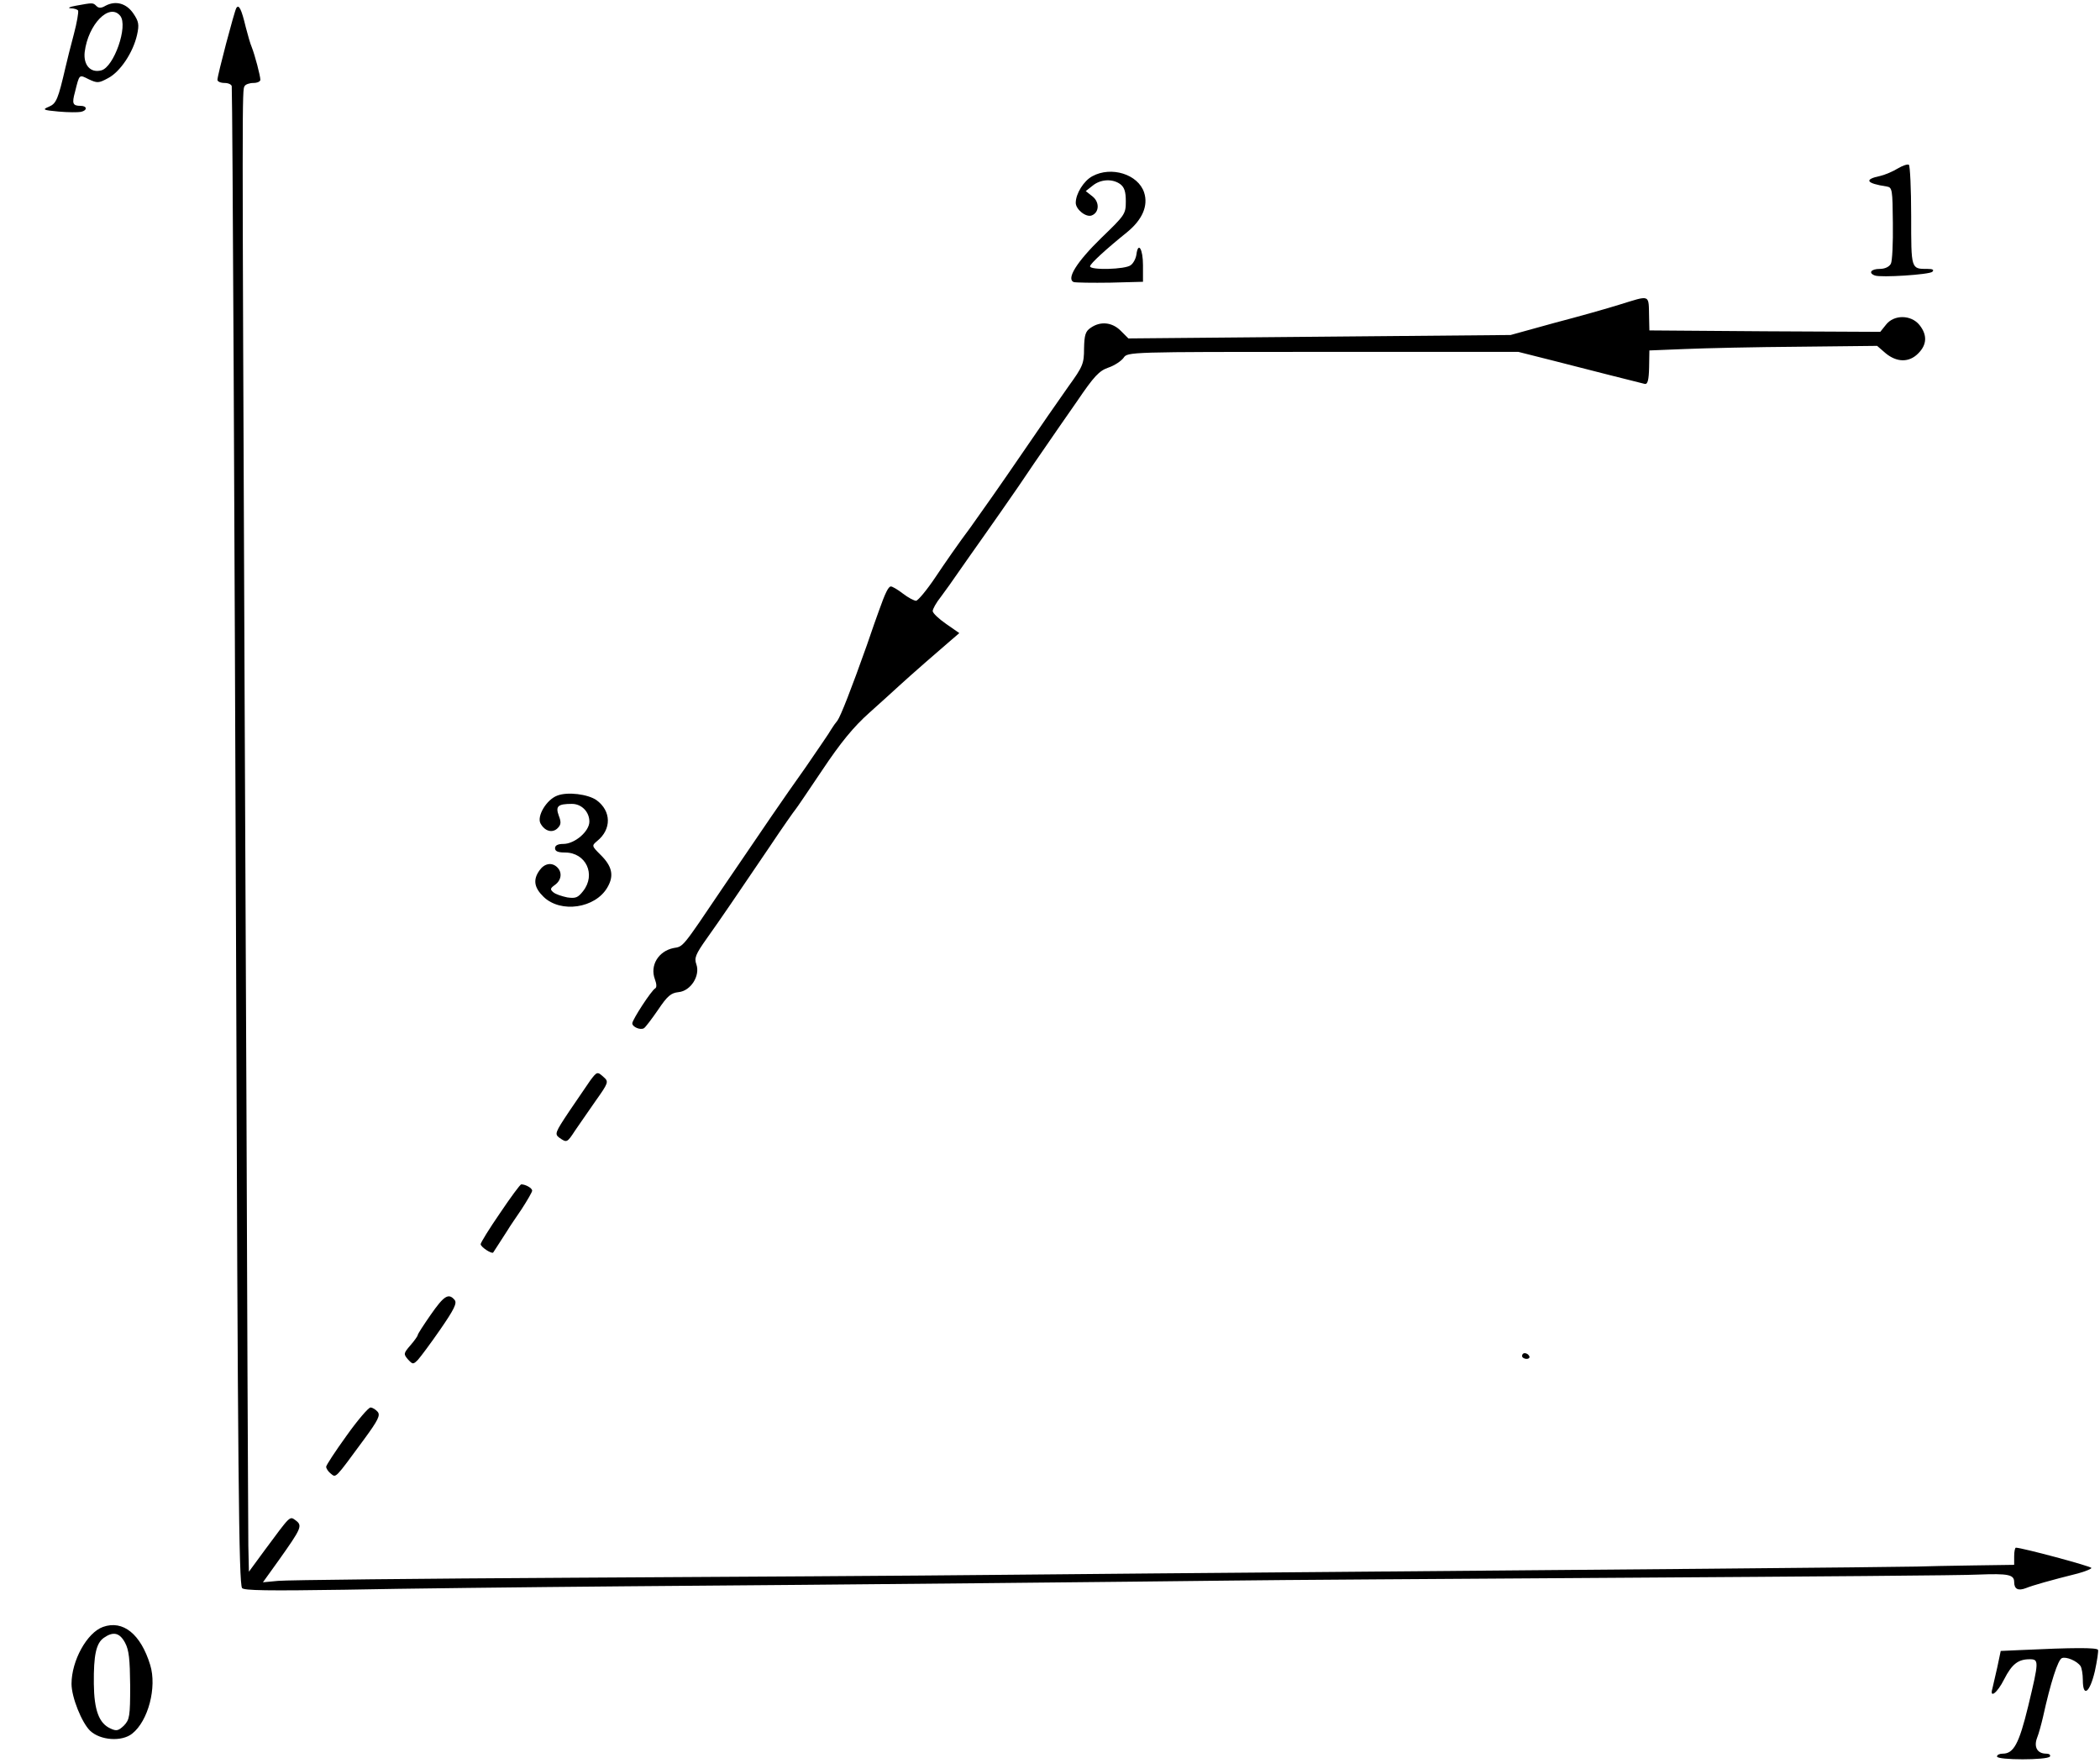
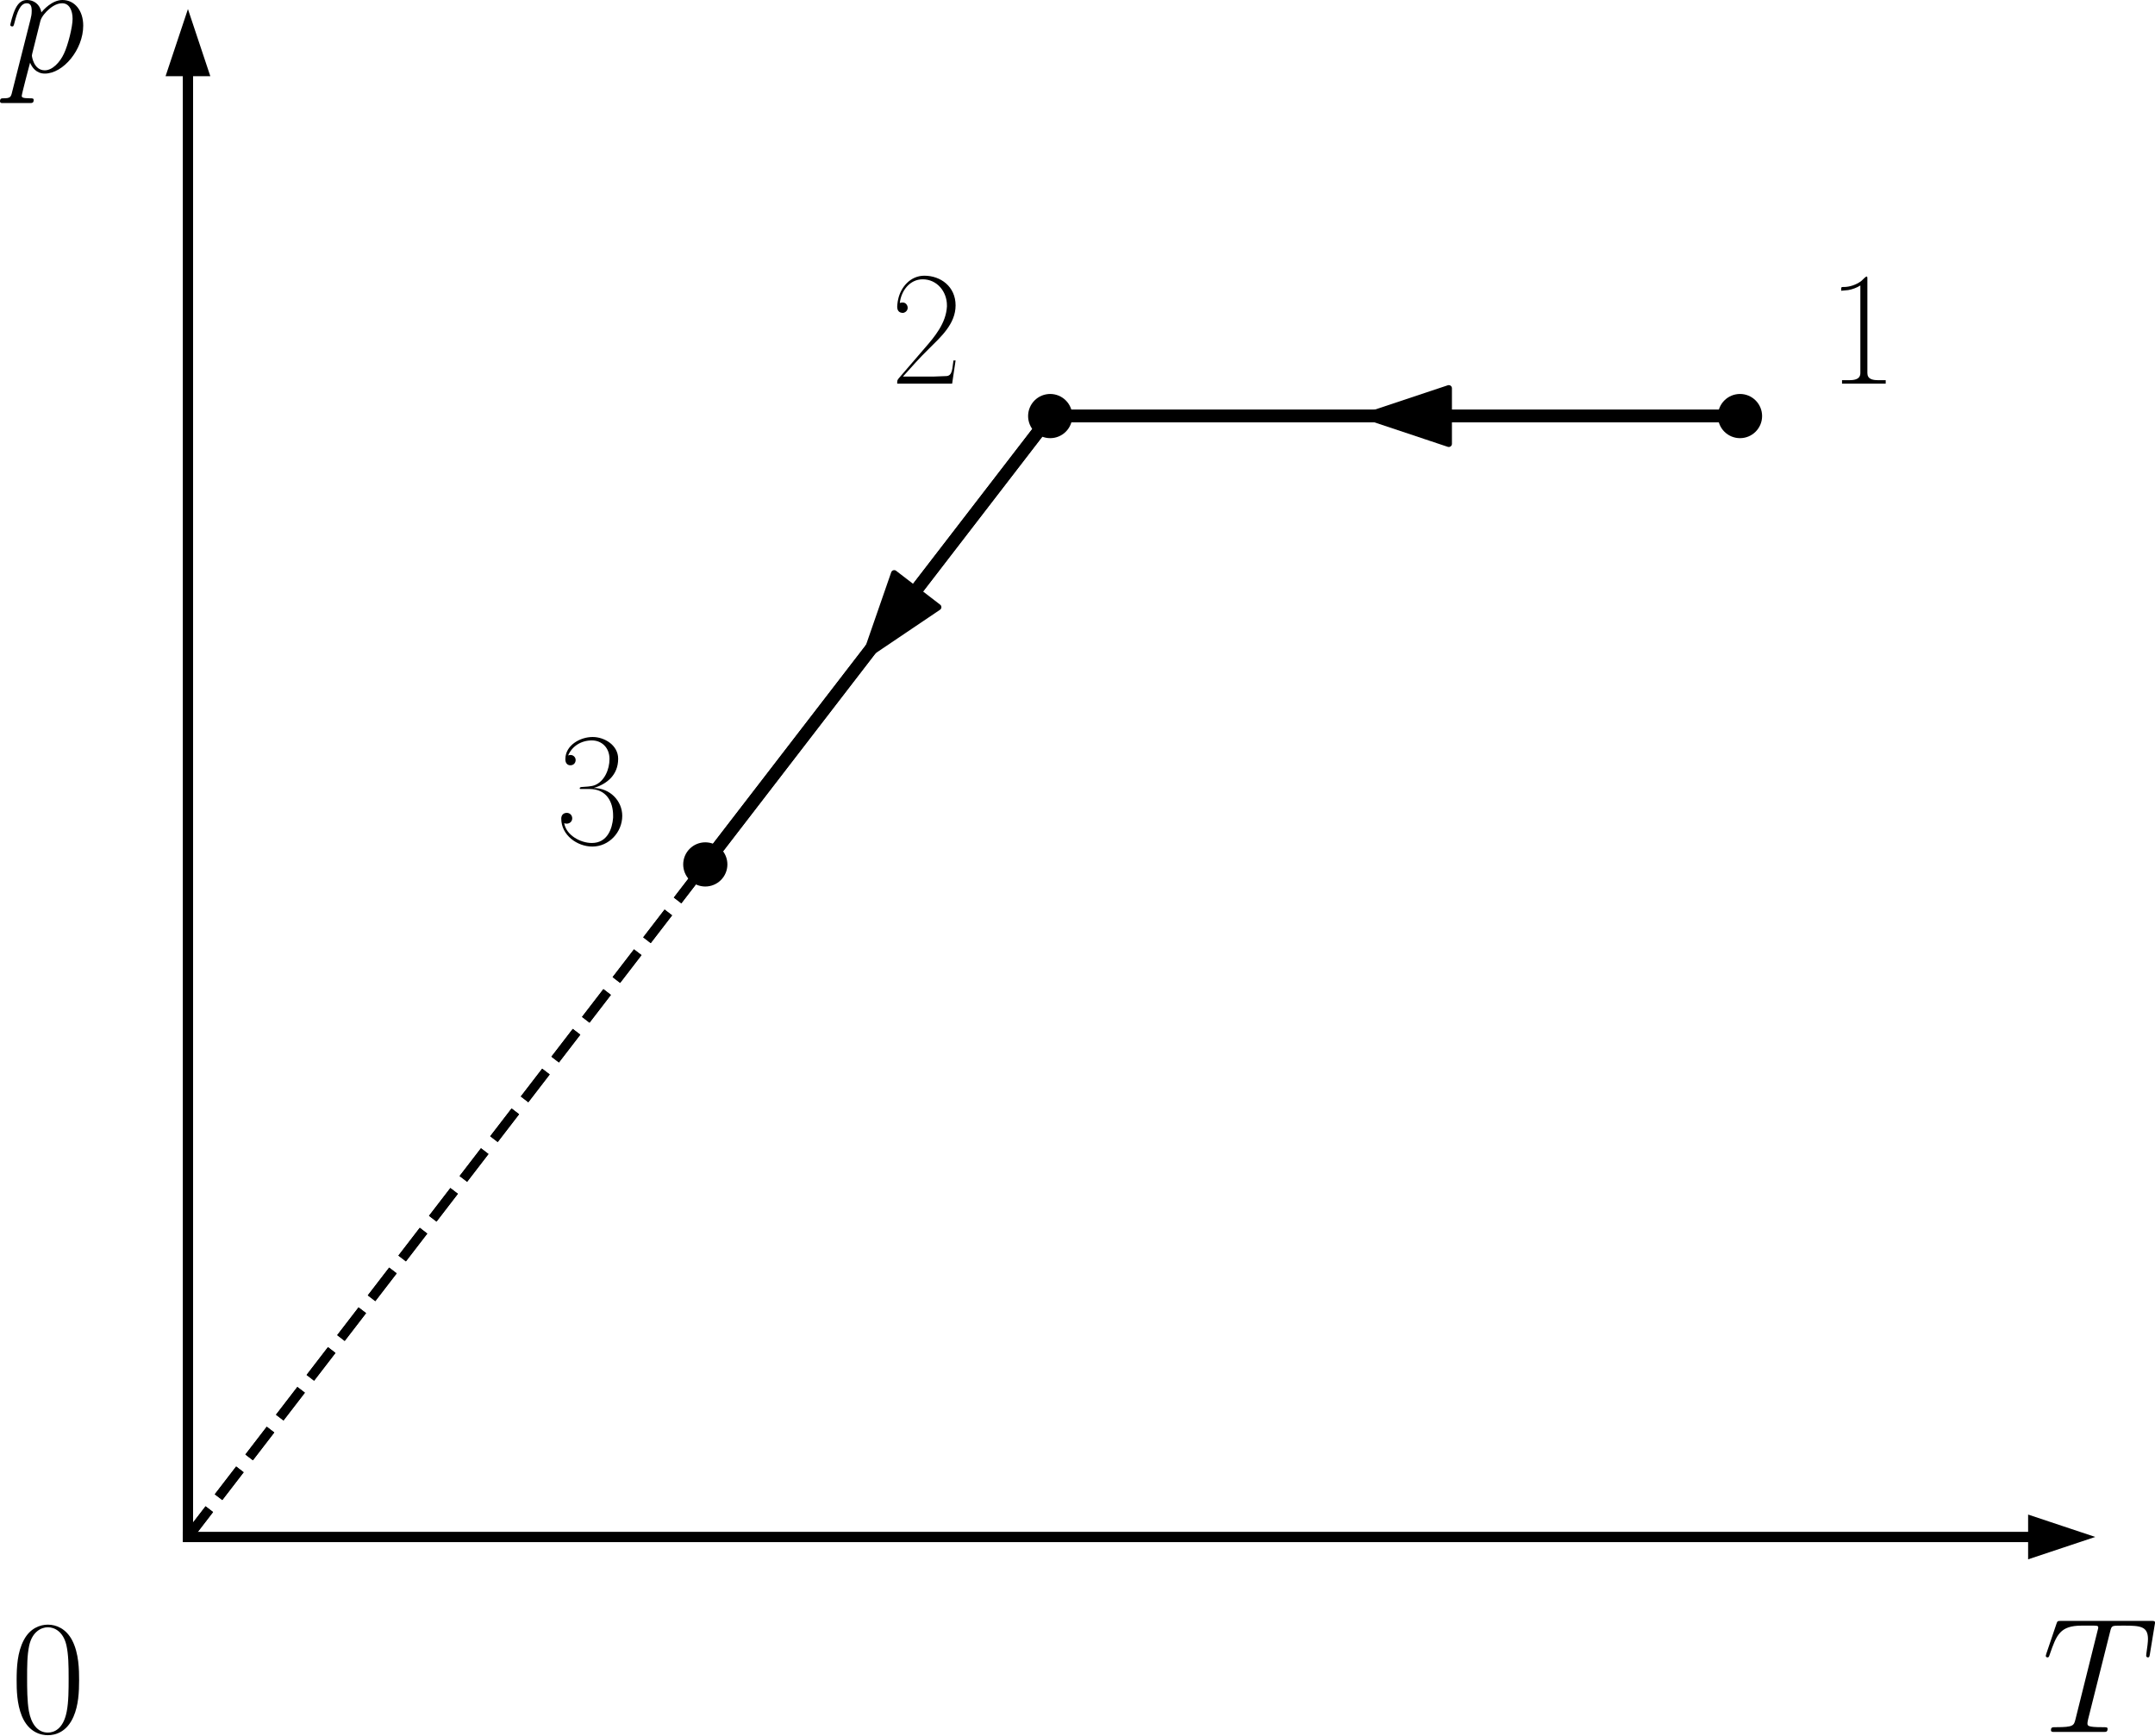
- <svg xmlns="http://www.w3.org/2000/svg" version="1.0" width="734pt" height="616pt" viewBox="0 0 734 616" preserveAspectRatio="xMidYMid meet">
-   <g transform="translate(0,616) scale(0.1,-0.1)" fill="#000000" stroke="none">
-     <path d="M265 6140 c-22 -4 -30 -8 -18 -9 12 0 24 -4 26 -8 2 -5 -4 -42 -15 -83 -11 -41 -24 -93 -29 -115 -26 -112 -32 -127 -58 -138 -24 -10 -21 -12 34 -17 33 -3 68 -3 78 -1 23 5 22 21 -1 21 -28 0 -31 8 -20 48 16 64 14 62 48 45 30 -14 35 -14 68 4 42 22 87 89 101 151 8 36 6 47 -13 75 -24 35 -61 46 -97 27 -15 -9 -24 -9 -32 -1 -12 12 -12 12 -72 1z m155 -35 c29 -35 -22 -180 -66 -191 -38 -10 -63 19 -58 64 12 97 86 173 124 127z" />
-     <path d="M826 6132 c-7 -12 -66 -235 -66 -251 0 -6 11 -11 25 -11 14 0 25 -6 25 -12 3 -67 10 -1593 15 -2988 6 -1876 10 -2243 21 -2261 5 -9 95 -10 358 -6 193 4 635 9 981 12 800 6 1785 16 2115 20 140 2 766 6 1390 10 624 4 1176 8 1225 11 104 4 125 0 125 -26 0 -25 14 -32 42 -21 22 9 85 27 181 51 26 7 47 16 47 19 0 6 -243 71 -264 71 -3 0 -6 -13 -6 -30 l0 -30 -142 -2 c-79 -1 -168 -3 -198 -4 -68 -2 -1202 -12 -2065 -19 -352 -3 -867 -7 -1145 -10 -278 -3 -946 -7 -1485 -10 -539 -3 -1004 -8 -1033 -11 l-53 -5 56 78 c78 110 83 120 59 138 -22 16 -17 20 -109 -104 l-55 -75 -2 90 c0 49 -2 325 -3 614 -1 289 -5 1348 -10 2355 -9 2123 -9 2121 0 2134 3 6 17 11 31 11 13 0 24 5 24 11 0 14 -19 86 -30 114 -5 11 -14 43 -21 70 -15 63 -24 81 -33 67z" />
-     <path d="M6633 5571 c-16 -10 -44 -22 -61 -26 -58 -12 -50 -26 23 -37 19 -3 20 -12 21 -128 1 -69 -2 -133 -7 -142 -6 -11 -21 -18 -39 -18 -30 0 -41 -14 -17 -23 21 -8 191 3 201 13 7 7 1 10 -16 10 -59 0 -58 -3 -58 185 0 96 -4 176 -8 179 -5 3 -22 -3 -39 -13z" />
-     <path d="M3818 5544 c-30 -16 -58 -61 -58 -93 0 -23 36 -52 56 -44 26 10 28 46 3 66 l-24 19 24 19 c28 23 70 25 97 5 14 -11 19 -26 19 -60 0 -44 -3 -48 -86 -128 -85 -83 -123 -143 -96 -154 7 -2 65 -3 128 -2 l114 3 0 58 c0 57 -17 84 -23 37 -2 -14 -11 -31 -20 -37 -18 -15 -142 -18 -142 -4 0 9 57 61 129 119 54 44 75 93 60 139 -21 64 -115 93 -181 57z" />
-     <path d="M5660 5095 c-41 -13 -144 -42 -228 -64 l-152 -42 -668 -6 -668 -6 -27 27 c-30 30 -71 34 -105 10 -18 -12 -22 -25 -23 -72 0 -53 -4 -63 -54 -132 -29 -41 -104 -149 -166 -240 -62 -91 -142 -205 -178 -255 -37 -49 -91 -127 -121 -172 -30 -45 -61 -82 -68 -83 -7 0 -28 11 -46 25 -18 14 -37 25 -42 25 -9 0 -20 -23 -42 -85 -6 -16 -25 -70 -42 -120 -55 -155 -92 -249 -103 -264 -6 -7 -16 -21 -22 -31 -5 -10 -46 -69 -89 -132 -88 -124 -129 -185 -291 -423 -143 -212 -136 -203 -171 -209 -53 -11 -83 -61 -65 -109 6 -16 7 -29 1 -32 -14 -8 -80 -110 -80 -122 0 -13 29 -25 41 -17 5 3 27 32 49 64 33 49 45 59 72 62 42 4 76 57 62 97 -8 22 -3 35 36 90 52 73 100 144 220 321 46 69 87 127 90 130 3 3 45 65 94 138 64 96 110 152 164 200 41 37 89 80 106 96 37 34 140 124 180 158 l29 25 -46 32 c-26 18 -47 38 -47 45 0 7 12 29 28 49 15 20 43 59 62 87 19 28 60 85 90 128 30 42 84 120 120 172 35 52 80 118 99 145 19 28 67 97 106 153 59 87 77 106 109 117 21 7 45 23 53 34 14 21 16 21 697 21 l683 0 119 -30 c119 -31 299 -76 323 -82 10 -2 14 14 15 57 l1 60 125 5 c69 3 248 7 398 8 l273 3 30 -26 c39 -32 82 -33 114 0 30 30 32 64 4 99 -29 36 -89 37 -117 1 l-20 -25 -404 2 -403 3 -1 45 c-2 83 7 79 -104 45z" />
-     <path d="M1948 3379 c-38 -14 -72 -72 -59 -97 15 -28 42 -35 60 -17 12 12 13 21 4 44 -12 33 -3 41 46 41 34 0 61 -28 61 -62 0 -34 -51 -78 -91 -78 -19 0 -29 -5 -29 -15 0 -11 11 -15 35 -15 73 0 109 -77 63 -135 -18 -23 -26 -26 -55 -22 -19 4 -41 11 -49 18 -12 10 -11 14 6 26 22 16 26 43 8 61 -19 19 -45 14 -62 -10 -24 -33 -19 -61 14 -93 60 -58 181 -40 223 33 24 41 17 74 -25 115 -30 30 -30 31 -11 47 51 41 50 105 -2 143 -30 21 -101 30 -137 16z" />
-     <path d="M2063 2383 c-11 -16 -44 -64 -73 -107 -50 -75 -52 -80 -35 -93 26 -18 27 -18 55 25 14 20 46 67 72 104 44 62 46 67 29 82 -23 21 -24 21 -48 -11z" />
-     <path d="M1748 1920 c-38 -55 -68 -104 -68 -109 0 -10 40 -36 44 -29 5 7 41 64 51 79 5 9 27 41 48 72 20 31 37 60 37 65 0 9 -23 22 -38 22 -4 0 -37 -45 -74 -100z" />
-     <path d="M1506 1565 c-25 -36 -46 -68 -46 -72 0 -3 -11 -19 -25 -35 -25 -29 -25 -31 -9 -50 17 -18 18 -18 35 -1 9 10 45 58 78 106 49 71 59 92 50 103 -21 25 -37 15 -83 -51z" />
-     <path d="M5320 1420 c0 -5 7 -10 16 -10 8 0 12 5 9 10 -3 6 -10 10 -16 10 -5 0 -9 -4 -9 -10z" />
-     <path d="M1211 1141 c-39 -54 -71 -103 -71 -108 0 -6 7 -17 16 -24 19 -15 13 -21 116 119 50 68 58 85 48 97 -7 8 -18 15 -25 15 -7 0 -45 -44 -84 -99z" />
-     <path d="M360 473 c-56 -20 -110 -118 -110 -199 0 -47 36 -136 65 -164 36 -34 111 -39 147 -10 56 44 87 162 63 240 -33 108 -95 158 -165 133z m77 -55 c14 -26 17 -58 18 -150 0 -108 -2 -119 -22 -140 -19 -18 -26 -20 -47 -10 -40 18 -57 64 -58 156 -1 101 8 142 35 161 33 23 55 18 74 -17z" />
-     <path d="M7059 392 l-66 -3 -12 -57 c-7 -31 -15 -65 -17 -74 -11 -37 17 -16 41 32 27 53 49 70 89 70 33 0 33 -6 -5 -164 -32 -132 -51 -166 -89 -166 -11 0 -20 -4 -20 -10 0 -13 177 -13 185 0 3 6 -3 10 -13 10 -31 0 -44 23 -32 55 6 15 15 48 21 74 26 118 52 200 66 205 15 6 53 -10 65 -28 4 -6 8 -28 8 -48 0 -63 24 -46 42 30 8 37 13 71 11 75 -5 8 -84 8 -274 -1z" />
+ <svg xmlns="http://www.w3.org/2000/svg" xmlns:xlink="http://www.w3.org/1999/xlink" width="341.336pt" height="274.852pt" viewBox="0 0 341.336 274.852" version="1.1" id="svg18">
+   <defs id="defs1">
+     <style type="text/css" id="style1">*{stroke-linejoin: round; stroke-linecap: butt}</style>
+   </defs>
+   <g id="figure_1" transform="translate(-6.39863,-15.3294)">
+     <g id="axes_1">
+       <g id="matplotlib.axis_1" />
+       <g id="matplotlib.axis_2" />
+       <g id="line2d_1">
+         <path d="m 282.002,81.233 h -1.104 -1.104 -1.104 -1.104 -1.104 -1.104 -1.104 -1.104 -1.104 -1.104 -1.104 -1.104 -1.104 -1.104 -1.104 -1.104 -1.104 -1.104 -1.104 -1.104 -1.104 -1.104 -1.104 -1.104 -1.104 -1.104 -1.104 -1.104 -1.104 -1.104 -1.104 -1.104 -1.104 -1.104 -1.104 -1.104 -1.104 -1.104 -1.104 -1.104 -1.104 -1.104 -1.104 -1.104 -1.104 -1.104 -1.104 -1.104 -1.104 -1.104 -1.104 -1.104 -1.104 -1.104 -1.104 -1.104 -1.104 -1.104 -1.104 -1.104 -1.104 -1.104 -1.104 -1.104 -1.104 -1.104 -1.104 -1.104 -1.104 -1.104 -1.104 -1.104 -1.104 -1.104 -1.104 -1.104 -1.104 -1.104 -1.104 -1.104 -1.104 -1.104 -1.104 -1.104 -1.104 -1.104 -1.104 -1.104 -1.104 -1.104 -1.104 -1.104 -1.104 -1.104 -1.104 -1.104 -1.104 -1.104 -1.104" clip-path="url(#p71a5964e60)" style="fill:none;stroke:#000000;stroke-width:2;stroke-linecap:square" id="path3" />
+       </g>
+       <g id="line2d_2">
+         <path d="m 282.002,81.233 h -1.104 -1.104 -1.104 -1.104 -1.104 -1.104 -1.104 -1.104 -1.104 -1.104 -1.104 -1.104 -1.104 -1.104 -1.104 -1.104 -1.104 -1.104 -1.104 -1.104 -1.104 -1.104 -1.104 -1.104 -1.104 -1.104 -1.104 -1.104 -1.104 -1.104 -1.104 -1.104 -1.104 -1.104 -1.104 -1.104 -1.104 -1.104 -1.104 -1.104 -1.104 -1.104 -1.104 -1.104 -1.104 -1.104 -1.104 -1.104 -1.104 -1.104 -1.104 -1.104 -1.104 -1.104 -1.104 -1.104 -1.104 -1.104 -1.104 -1.104 -1.104 -1.104 -1.104 -1.104 -1.104 -1.104 -1.104 -1.104 -1.104 -1.104 -1.104 -1.104 -1.104 -1.104 -1.104 -1.104 -1.104 -1.104 -1.104 -1.104 -1.104 -1.104 -1.104 -1.104 -1.104 -1.104 -1.104 -1.104 -1.104 -1.104 -1.104 -1.104 -1.104 -1.104 -1.104 -1.104 -1.104 -1.104 -1.104" clip-path="url(#p71a5964e60)" style="fill:none;stroke:#000000;stroke-width:2;stroke-linecap:square" id="path4" />
+       </g>
+       <g id="line2d_3">
+         <path d="M 282.002,81.233" clip-path="url(#p71a5964e60)" style="fill:none;stroke:#000000;stroke-width:1.5;stroke-linecap:square" id="path5" />
+         <defs id="defs5">
+           <path id="me09cfaf232" d="M 0,3 C 0.796,3 1.559,2.684 2.121,2.121 2.684,1.559 3,0.796 3,0 3,-0.796 2.684,-1.559 2.121,-2.121 1.559,-2.684 0.796,-3 0,-3 -0.796,-3 -1.559,-2.684 -2.121,-2.121 -2.684,-1.559 -3,-0.796 -3,0 -3,0.796 -2.684,1.559 -2.121,2.121 -1.559,2.684 -0.796,3 0,3 Z" style="stroke:#000000" />
+         </defs>
+         <g clip-path="url(#p71a5964e60)" id="g5">
+           <use xlink:href="#me09cfaf232" x="282.002" y="81.233" style="stroke:#000000" id="use5" />
+         </g>
+       </g>
+       <g id="line2d_4">
+         <path d="M 172.742,81.233" clip-path="url(#p71a5964e60)" style="fill:none;stroke:#000000;stroke-width:1.5;stroke-linecap:square" id="path6" />
+         <g clip-path="url(#p71a5964e60)" id="g6">
+           <use xlink:href="#me09cfaf232" x="172.742" y="81.233" style="stroke:#000000" id="use6" />
+         </g>
+       </g>
+       <g id="line2d_5">
+         <path d="m 172.742,81.233 -0.552,0.717 -0.552,0.717 -0.552,0.717 -0.552,0.717 -0.552,0.717 -0.552,0.717 -0.552,0.717 -0.552,0.717 -0.552,0.717 -0.552,0.717 -0.552,0.717 -0.552,0.717 -0.552,0.717 -0.552,0.717 -0.552,0.717 -0.552,0.717 -0.552,0.717 -0.552,0.717 -0.552,0.717 -0.552,0.717 -0.552,0.717 -0.552,0.717 -0.552,0.717 -0.552,0.717 -0.552,0.717 -0.552,0.717 -0.552,0.717 -0.552,0.717 -0.552,0.717 -0.552,0.717 -0.552,0.717 -0.552,0.717 -0.552,0.717 -0.552,0.717 -0.552,0.717 -0.552,0.717 -0.552,0.717 -0.552,0.717 -0.552,0.717 -0.552,0.717 -0.552,0.717 -0.552,0.717 -0.552,0.717 -0.552,0.717 -0.552,0.717 -0.552,0.717 -0.552,0.717 -0.552,0.717 -0.552,0.717 -0.552,0.717 -0.552,0.717 -0.552,0.717 -0.552,0.717 -0.552,0.717 -0.552,0.717 -0.552,0.717 -0.552,0.717 -0.552,0.717 -0.552,0.717 -0.552,0.717 -0.552,0.717 -0.552,0.717 -0.552,0.717 -0.552,0.717 -0.552,0.717 -0.552,0.717 -0.552,0.717 -0.552,0.717 -0.552,0.717 -0.552,0.717 -0.552,0.717 -0.552,0.717 -0.552,0.717 -0.552,0.717 -0.552,0.717 -0.552,0.717 -0.552,0.717 -0.552,0.717 -0.552,0.717 -0.552,0.717 -0.552,0.717 -0.552,0.717 -0.552,0.717 -0.552,0.717 -0.552,0.717 -0.552,0.717 -0.552,0.717 -0.552,0.717 -0.552,0.717 -0.552,0.717 -0.552,0.717 -0.552,0.717 -0.552,0.717 -0.552,0.717 -0.552,0.717 -0.552,0.717 -0.552,0.717 -0.552,0.717 -0.552,0.717" clip-path="url(#p71a5964e60)" style="fill:none;stroke:#000000;stroke-width:2;stroke-linecap:square" id="path7" />
+       </g>
+       <g id="line2d_6">
+         <path d="m 172.742,81.233 -0.552,0.717 -0.552,0.717 -0.552,0.717 -0.552,0.717 -0.552,0.717 -0.552,0.717 -0.552,0.717 -0.552,0.717 -0.552,0.717 -0.552,0.717 -0.552,0.717 -0.552,0.717 -0.552,0.717 -0.552,0.717 -0.552,0.717 -0.552,0.717 -0.552,0.717 -0.552,0.717 -0.552,0.717 -0.552,0.717 -0.552,0.717 -0.552,0.717 -0.552,0.717 -0.552,0.717 -0.552,0.717 -0.552,0.717 -0.552,0.717 -0.552,0.717 -0.552,0.717 -0.552,0.717 -0.552,0.717 -0.552,0.717 -0.552,0.717 -0.552,0.717 -0.552,0.717 -0.552,0.717 -0.552,0.717 -0.552,0.717 -0.552,0.717 -0.552,0.717 -0.552,0.717 -0.552,0.717 -0.552,0.717 -0.552,0.717 -0.552,0.717 -0.552,0.717 -0.552,0.717 -0.552,0.717 -0.552,0.717 -0.552,0.717 -0.552,0.717 -0.552,0.717 -0.552,0.717 -0.552,0.717 -0.552,0.717 -0.552,0.717 -0.552,0.717 -0.552,0.717 -0.552,0.717 -0.552,0.717 -0.552,0.717 -0.552,0.717 -0.552,0.717 -0.552,0.717 -0.552,0.717 -0.552,0.717 -0.552,0.717 -0.552,0.717 -0.552,0.717 -0.552,0.717 -0.552,0.717 -0.552,0.717 -0.552,0.717 -0.552,0.717 -0.552,0.717 -0.552,0.717 -0.552,0.717 -0.552,0.717 -0.552,0.717 -0.552,0.717 -0.552,0.717 -0.552,0.717 -0.552,0.717 -0.552,0.717 -0.552,0.717 -0.552,0.717 -0.552,0.717 -0.552,0.717 -0.552,0.717 -0.552,0.717 -0.552,0.717 -0.552,0.717 -0.552,0.717 -0.552,0.717 -0.552,0.717 -0.552,0.717 -0.552,0.717 -0.552,0.717 -0.552,0.717" clip-path="url(#p71a5964e60)" style="fill:none;stroke:#000000;stroke-width:2;stroke-linecap:square" id="path8" />
+       </g>
+       <g id="line2d_7">
+         <path d="M 36.167,258.78 172.742,81.233" clip-path="url(#p71a5964e60)" style="fill:none;stroke:#000000;stroke-width:1.5;stroke-dasharray:5.55, 2.4;stroke-dashoffset:0" id="path9" />
+       </g>
+       <g id="line2d_8">
+         <path d="M 36.167,258.78 118.112,152.252" clip-path="url(#p71a5964e60)" style="fill:none;stroke:#000000;stroke-width:1.5;stroke-dasharray:5.55, 2.4;stroke-dashoffset:0" id="path10" />
+       </g>
+       <g id="line2d_9">
+         <g clip-path="url(#p71a5964e60)" id="g10">
+           <use xlink:href="#me09cfaf232" x="118.112" y="152.252" style="stroke:#000000" id="use10" />
+         </g>
+       </g>
+       <g id="patch_3">
+         <path d="m 224.817,81.233 q -1.862,0 -2.143,0" clip-path="url(#p71a5964e60)" style="fill:none;stroke:#000000;stroke-linecap:round" id="path11" />
+         <path d="m 235.874,85.633 -13.2,-4.4 13.2,-4.4 z" clip-path="url(#p71a5964e60)" style="stroke:#000000;stroke-linecap:round" id="path12" />
+       </g>
+       <g id="text_1">
+         <g transform="matrix(0.26,0,0,-0.26,295.573,76.09675)" id="g12">
+           <defs id="defs12">
+             <path id="SFRM3583-31" d="m 608,3635 c 90,13 186,13 275,26 173,32 327,90 474,180 V 416 c 0,-243 -218,-281 -442,-281 -96,0 -192,0 -275,0 V 0 h 1709 v 135 c -90,0 -186,0 -282,0 -230,0 -435,38 -435,281 v 3724 c 0,19 -6,52 -26,52 -51,0 -160,-136 -230,-188 -192,-138 -442,-222 -666,-222 h -38 c -38,0 -64,-6 -64,-51 z" transform="scale(0.015625)" />
+           </defs>
+           <use xlink:href="#SFRM3583-31" transform="scale(0.996264)" id="use12" />
+         </g>
+       </g>
+       <g id="text_2">
+         <g transform="matrix(0.26,0,0,-0.26,147.3435,76.09675)" id="g13">
+           <defs id="defs13">
+             <path id="SFRM3583-32" d="m 390,3156 c 52,471 384,927 896,927 557,0 948,-477 948,-1017 v -52 C 2195,2357 1754,1835 1344,1365 L 352,213 C 320,168 288,142 288,64 V 0 h 2150 l 135,907 h -83 c -52,-297 -26,-612 -295,-612 -166,0 -333,-19 -499,-19 -96,0 -186,0 -275,0 H 512 c 326,361 653,736 1005,1077 473,471 1056,981 1056,1710 0,735 -583,1161 -1223,1161 -544,0 -921,-445 -1024,-921 l -19,-96 c -6,-59 -19,-129 -19,-193 0,-123 45,-246 230,-246 109,20 180,104 180,200 0,103 -77,207 -192,207 -39,0 -77,-4 -116,-19 z" transform="scale(0.015625)" />
+           </defs>
+           <use xlink:href="#SFRM3583-32" transform="scale(0.996264)" id="use13" />
+         </g>
+       </g>
+       <g id="patch_4">
+         <path d="m 143.931,118.687 q -0.711,0.924 -0.458,0.595" clip-path="url(#p71a5964e60)" style="fill:none;stroke:#000000;stroke-linecap:round" id="path13" />
+         <path d="m 155.008,111.503 -11.536,7.78 4.561,-13.145 z" clip-path="url(#p71a5964e60)" style="stroke:#000000;stroke-linecap:round" id="path14" />
+       </g>
+       <g id="text_3">
+         <g transform="matrix(0.26,0,0,-0.26,94.33832,149.1644)" id="g14">
+           <defs id="defs14">
+             <path id="SFRM3583-33" d="m 506,3501 c 153,365 512,589 928,589 396,0 691,-292 691,-727 0,-402 -192,-870 -576,-1025 -83,-32 -167,-40 -256,-52 l -269,-20 c -26,-6 -64,-12 -64,-45 v -13 c 0,-19 26,-19 45,-19 h 339 c 666,0 922,-509 922,-1038 v -88 C 2234,644 2048,76 1434,76 979,76 429,387 352,851 c 32,-12 64,-19 96,-19 128,0 218,90 218,211 0,116 -90,212 -212,212 -121,0 -217,-77 -217,-225 0,-651 627,-1094 1216,-1094 653,0 1171,563 1171,1203 0,589 -486,1088 -1120,1088 506,150 960,501 960,1145 0,534 -538,852 -998,852 -487,0 -1069,-320 -1069,-870 0,-141 70,-237 198,-237 128,0 205,96 205,205 0,115 -96,198 -198,198 -32,0 -64,-6 -96,-19 z" transform="scale(0.015625)" />
+           </defs>
+           <use xlink:href="#SFRM3583-33" transform="scale(0.996264)" id="use14" />
+         </g>
+       </g>
+       <g id="text_4">
+         <g transform="matrix(0.26,0,0,-0.26,329.8092,289.6629)" id="g15">
+           <defs id="defs15">
+             <path id="CMMI12-54" d="m 2669,3910 c 38,154 51,211 147,237 51,13 262,13 397,13 640,0 941,-26 941,-526 0,-97 -26,-339 -64,-577 l -7,-77 c 0,-26 26,-64 64,-64 64,0 64,32 83,134 l 186,1134 c 13,59 13,72 13,91 0,70 -39,70 -167,70 H 762 c -148,0 -154,-6 -192,-121 L 179,3070 c -6,-14 -25,-84 -25,-90 0,-32 25,-64 64,-64 51,0 64,25 89,108 269,777 403,1136 1255,1136 h 428 c 154,0 218,0 218,-71 0,-20 0,-32 -32,-148 L 1318,499 C 1254,249 1242,185 563,185 403,185 358,185 358,64 358,0 429,0 461,0 621,0 787,0 947,0 h 999 c 160,0 332,0 492,0 71,0 135,0 135,121 0,64 -45,64 -211,64 -576,0 -576,58 -576,154 0,7 0,52 25,155 z" transform="scale(0.015625)" />
+           </defs>
+           <use xlink:href="#CMMI12-54" transform="scale(0.996264)" id="use15" />
+         </g>
+       </g>
+       <g id="text_5">
+         <g transform="matrix(0.26,0,0,-0.26,7.2,26.72666)" id="g16">
+           <defs id="defs16">
+             <path id="CMMI12-70" d="m 275,-789 c -45,-191 -70,-242 -333,-242 -76,0 -140,0 -140,-121 0,-13 6,-64 76,-64 84,0 173,0 256,0 h 276 c 134,0 460,0 595,0 38,0 115,0 115,115 0,70 -45,70 -154,70 -294,0 -313,44 -313,94 0,76 288,1156 326,1301 71,-179 243,-428 576,-428 723,0 1504,939 1504,1878 0,587 -333,1002 -813,1002 -409,0 -755,-396 -825,-485 -51,319 -301,485 -557,485 -186,0 -333,-89 -454,-332 -116,-230 -205,-619 -205,-645 0,-25 25,-57 70,-57 51,0 58,6 96,153 96,377 218,754 474,754 147,0 198,-102 198,-292 0,-152 -19,-216 -45,-330 z m 1107,2782 c 45,178 224,364 327,453 70,64 281,243 525,243 281,0 409,-281 409,-613 C 2643,1769 2464,1047 2304,715 2144,370 1850,64 1555,64 c -435,0 -505,549 -505,575 0,19 12,70 19,102 z" transform="scale(0.015625)" />
+           </defs>
+           <use xlink:href="#CMMI12-70" transform="scale(0.996264)" id="use16" />
+         </g>
+       </g>
+       <g id="text_6">
+         <g transform="matrix(0.26,0,0,-0.26,8.049947,289.6629)" id="g17">
+           <defs id="defs17">
+             <path id="CMR17-30" d="m 2688,2025 c 0,391 -6,1055 -275,1566 -237,448 -615,607 -947,607 -308,0 -698,-140 -941,-601 C 269,3118 243,2524 243,2025 c 0,-364 7,-919 205,-1406 275,-658 768,-747 1018,-747 294,0 742,121 1004,728 192,442 218,959 218,1425 z M 1466,-26 c -410,0 -653,351 -743,838 -70,376 -70,926 -70,1284 0,492 0,901 83,1291 122,542 480,709 730,709 262,0 601,-173 723,-696 83,-364 89,-793 89,-1304 0,-416 0,-927 -76,-1304 C 2067,95 1690,-26 1466,-26 Z" transform="scale(0.015625)" />
+           </defs>
+           <use xlink:href="#CMR17-30" transform="scale(0.996264)" id="use17" />
+         </g>
+       </g>
+       <g id="patch_5">
+         <path d="m 335.744,258.78 -7.307,2.436 v -2.422 H 36.167 v -0.027 H 328.437 v -2.422 z" clip-path="url(#p71a5964e60)" style="stroke:#000000;stroke-width:1.6;stroke-linejoin:miter" id="path17" />
+       </g>
+       <g id="patch_6">
+         <path d="m 36.167,19.296 2.436,7.307 H 36.18 V 258.78 h -0.027 V 26.603 h -2.422 z" clip-path="url(#p71a5964e60)" style="stroke:#000000;stroke-width:1.6;stroke-linejoin:miter" id="path18" />
+       </g>
+     </g>
  </g>
+   <defs id="defs18">
+     <clipPath id="p71a5964e60">
+       <rect x="18.63" y="7.2" width="332.214" height="266.112" id="rect18" />
+     </clipPath>
+   </defs>
</svg>
